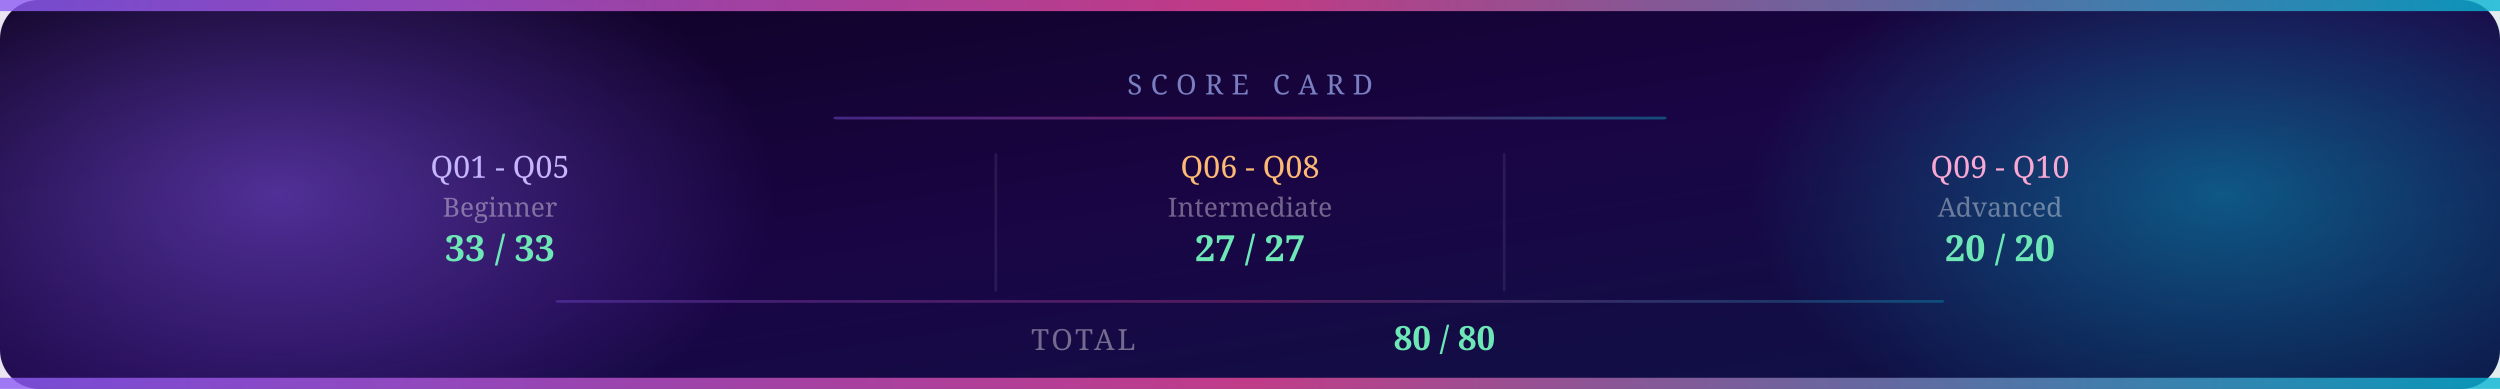
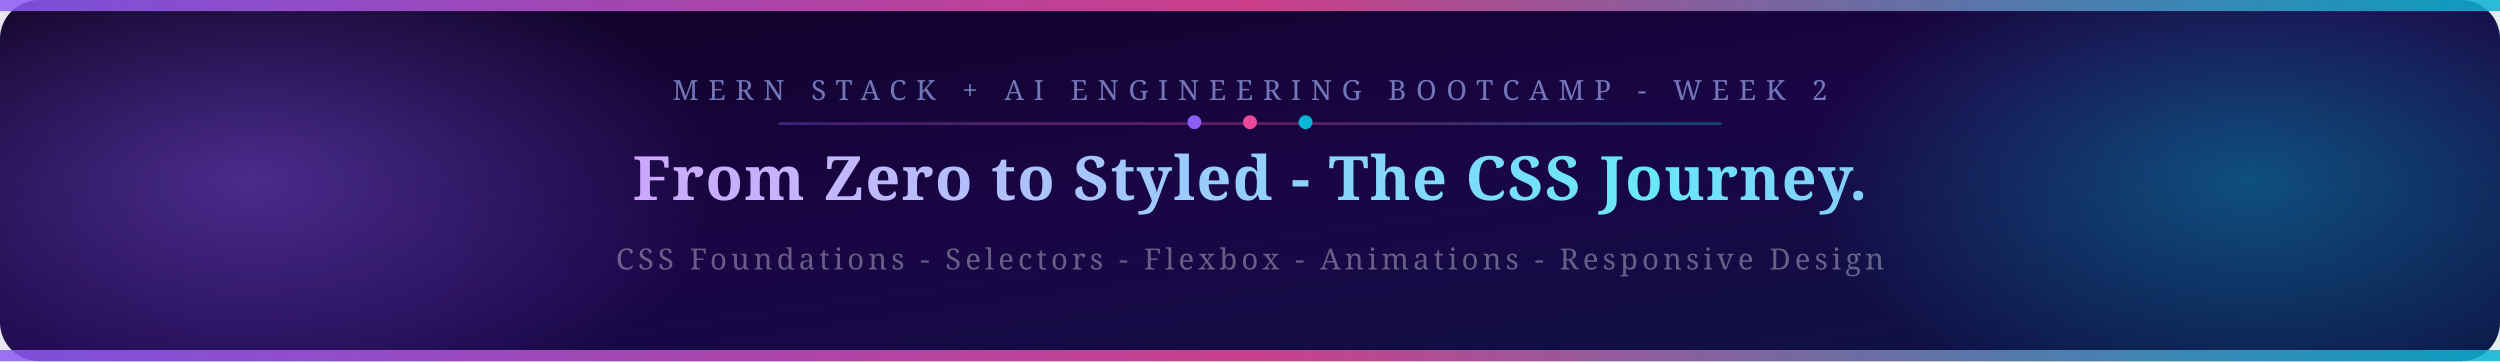
- <svg xmlns="http://www.w3.org/2000/svg" width="900" height="140" viewBox="0 0 900 140">
+ <svg xmlns="http://www.w3.org/2000/svg" width="900" height="130" viewBox="0 0 900 130">
  <defs>
    <linearGradient id="bg" x1="0%" y1="0%" x2="100%" y2="100%">
      <stop offset="0%" stop-color="#0d0221" />
      <stop offset="50%" stop-color="#1a0545" />
      <stop offset="100%" stop-color="#0c1445" />
    </linearGradient>
    <radialGradient id="o1" cx="50%" cy="50%" r="50%">
-       <stop offset="0%" stop-color="#8b5cf6" stop-opacity="0.5" />
+       <stop offset="0%" stop-color="#8b5cf6" stop-opacity="0.45" />
      <stop offset="100%" stop-color="#8b5cf6" stop-opacity="0" />
    </radialGradient>
    <radialGradient id="o2" cx="50%" cy="50%" r="50%">
-       <stop offset="0%" stop-color="#06b6d4" stop-opacity="0.45" />
+       <stop offset="0%" stop-color="#06b6d4" stop-opacity="0.4" />
      <stop offset="100%" stop-color="#06b6d4" stop-opacity="0" />
    </radialGradient>
    <linearGradient id="strip" x1="0%" y1="0%" x2="100%" y2="0%">
      <stop offset="0%" stop-color="#8b5cf6" />
      <stop offset="50%" stop-color="#ec4899" />
      <stop offset="100%" stop-color="#06b6d4" />
    </linearGradient>
+     <linearGradient id="tg" x1="0%" y1="0%" x2="100%" y2="0%">
+       <stop offset="0%" stop-color="#e879f9" />
+       <stop offset="33%" stop-color="#c4b5fd" />
+       <stop offset="66%" stop-color="#67e8f9" />
+       <stop offset="100%" stop-color="#e879f9" />
+       <animateTransform attributeName="gradientTransform" type="translate" values="-1,0; 1,0; -1,0" dur="4s" repeatCount="indefinite" />
+     </linearGradient>
+     <clipPath id="mc">
+       <text x="450" y="72" text-anchor="middle" font-family="Georgia,serif" font-size="22" font-weight="bold" letter-spacing="0.5">
+         From Zero to Styled - The CSS Journey.
+       </text>
+     </clipPath>
  </defs>
-   <rect width="900" height="140" rx="14" fill="url(#bg)" />
-   <ellipse cx="100" cy="70" rx="180" ry="100" fill="url(#o1)">
-     <animateTransform attributeName="transform" type="translate" values="0,0; 15,8; 0,0" dur="9s" repeatCount="indefinite" />
+   <rect width="900" height="130" rx="14" fill="url(#bg)" />
+   <ellipse cx="90" cy="65" rx="170" ry="90" fill="url(#o1)">
+     <animateTransform attributeName="transform" type="translate" values="0,0; 14,8; 0,0" dur="9s" repeatCount="indefinite" />
  </ellipse>
-   <ellipse cx="800" cy="70" rx="170" ry="95" fill="url(#o2)">
-     <animateTransform attributeName="transform" type="translate" values="0,0; -15,8; 0,0" dur="8s" repeatCount="indefinite" />
+   <ellipse cx="810" cy="65" rx="160" ry="88" fill="url(#o2)">
+     <animateTransform attributeName="transform" type="translate" values="0,0; -14,8; 0,0" dur="8s" repeatCount="indefinite" />
  </ellipse>
-   <rect x="0" y="0" width="900" height="4" fill="url(#strip)" opacity="0.8" />
-   <text x="450" y="34" text-anchor="middle" font-family="Georgia,serif" font-size="10" fill="#a5b4fc" letter-spacing="3" fill-opacity="0.7">SCORE CARD</text>
-   <rect x="300" y="42" width="300" height="1" fill="url(#strip)" rx="1" opacity="0.4" />
-   <text x="180" y="64" text-anchor="middle" font-family="Georgia,serif" font-size="11" fill="#c4b5fd">Q01 - Q05</text>
-   <text x="180" y="78" text-anchor="middle" font-family="Georgia,serif" font-size="9.5" fill="white" fill-opacity="0.38">Beginner</text>
-   <text x="180" y="94" text-anchor="middle" font-family="Georgia,serif" font-size="13" font-weight="bold" fill="#6ee7b7">33 / 33</text>
-   <rect x="358" y="55" width="1" height="50" fill="white" fill-opacity="0.08" rx="1" />
-   <text x="450" y="64" text-anchor="middle" font-family="Georgia,serif" font-size="11" fill="#fdba74">Q06 - Q08</text>
-   <text x="450" y="78" text-anchor="middle" font-family="Georgia,serif" font-size="9.5" fill="white" fill-opacity="0.38">Intermediate</text>
-   <text x="450" y="94" text-anchor="middle" font-family="Georgia,serif" font-size="13" font-weight="bold" fill="#6ee7b7">27 / 27</text>
-   <rect x="541" y="55" width="1" height="50" fill="white" fill-opacity="0.08" rx="1" />
-   <text x="720" y="64" text-anchor="middle" font-family="Georgia,serif" font-size="11" fill="#f9a8d4">Q09 - Q10</text>
-   <text x="720" y="78" text-anchor="middle" font-family="Georgia,serif" font-size="9.5" fill="white" fill-opacity="0.38">Advanced</text>
-   <text x="720" y="94" text-anchor="middle" font-family="Georgia,serif" font-size="13" font-weight="bold" fill="#6ee7b7">20 / 20</text>
-   <rect x="200" y="108" width="500" height="1" fill="url(#strip)" rx="1" opacity="0.3" />
-   <text x="390" y="126" text-anchor="middle" font-family="Georgia,serif" font-size="10.5" fill="white" fill-opacity="0.4" letter-spacing="1">TOTAL</text>
-   <text x="520" y="126" text-anchor="middle" font-family="Georgia,serif" font-size="12" font-weight="bold" fill="#6ee7b7">80 / 80</text>
-   <rect x="0" y="136" width="900" height="4" fill="url(#strip)" opacity="0.8" />
+   <rect x="0" y="0" width="900" height="4" fill="url(#strip)" opacity="0.85" />
+   <text x="450" y="36" text-anchor="middle" font-family="Georgia,serif" font-size="10" fill="#a5b4fc" fill-opacity="0.65" letter-spacing="3.5">
+     MERN STACK + AI ENGINEERING BOOTCAMP  -  WEEK 2
+   </text>
+   <rect x="280" y="44" width="340" height="1" fill="url(#strip)" rx="1" opacity="0.35" />
+   <rect x="0" y="52" width="900" height="32" fill="url(#tg)" clip-path="url(#mc)" />
+   <text x="450" y="97" text-anchor="middle" font-family="Georgia,serif" font-size="10.5" fill="white" fill-opacity="0.35" letter-spacing="1.5">
+     CSS Foundations  -  Selectors  -  Flexbox  -  Animations  -  Responsive Design
+   </text>
+   <circle cx="430" cy="44" r="2.5" fill="#8b5cf6">
+     <animate attributeName="opacity" values="0.9;0.2;0.9" dur="2s" begin="0s" repeatCount="indefinite" />
+   </circle>
+   <circle cx="450" cy="44" r="2.5" fill="#ec4899">
+     <animate attributeName="opacity" values="0.9;0.2;0.9" dur="2s" begin="-0.5s" repeatCount="indefinite" />
+   </circle>
+   <circle cx="470" cy="44" r="2.5" fill="#06b6d4">
+     <animate attributeName="opacity" values="0.9;0.2;0.9" dur="2s" begin="-1s" repeatCount="indefinite" />
+   </circle>
+   <rect x="0" y="126" width="900" height="4" fill="url(#strip)" opacity="0.85" />
</svg>
